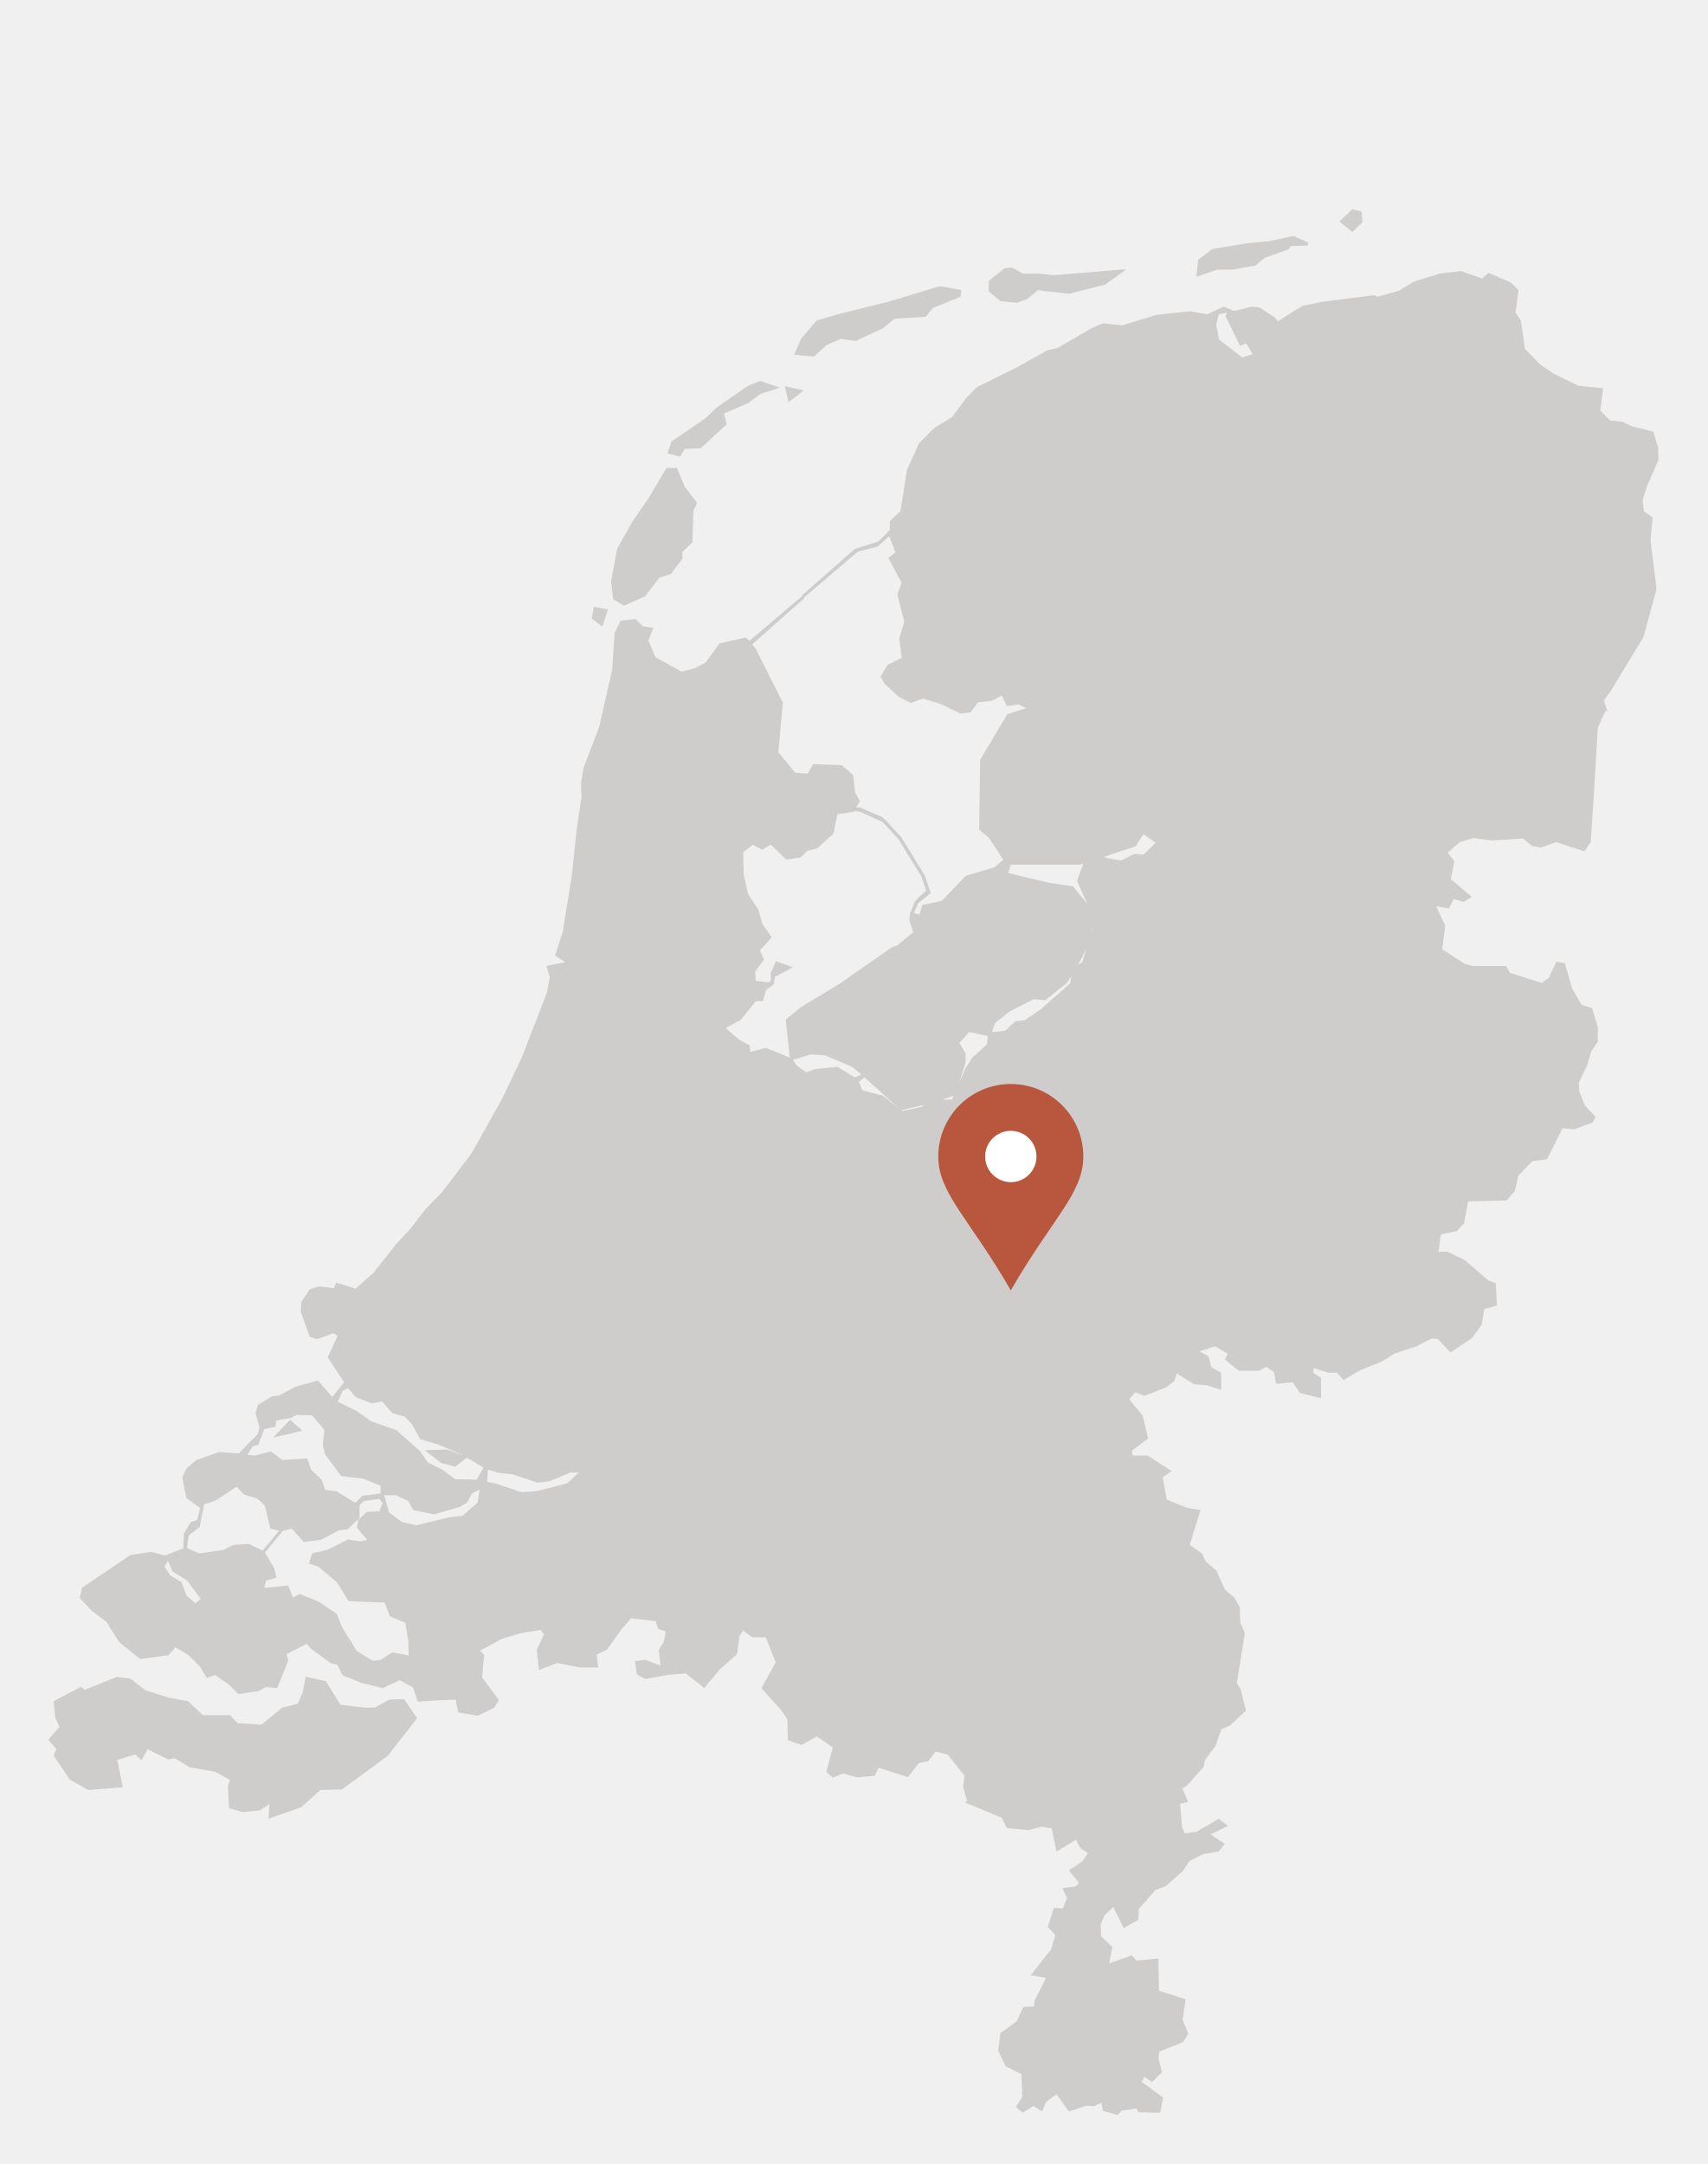
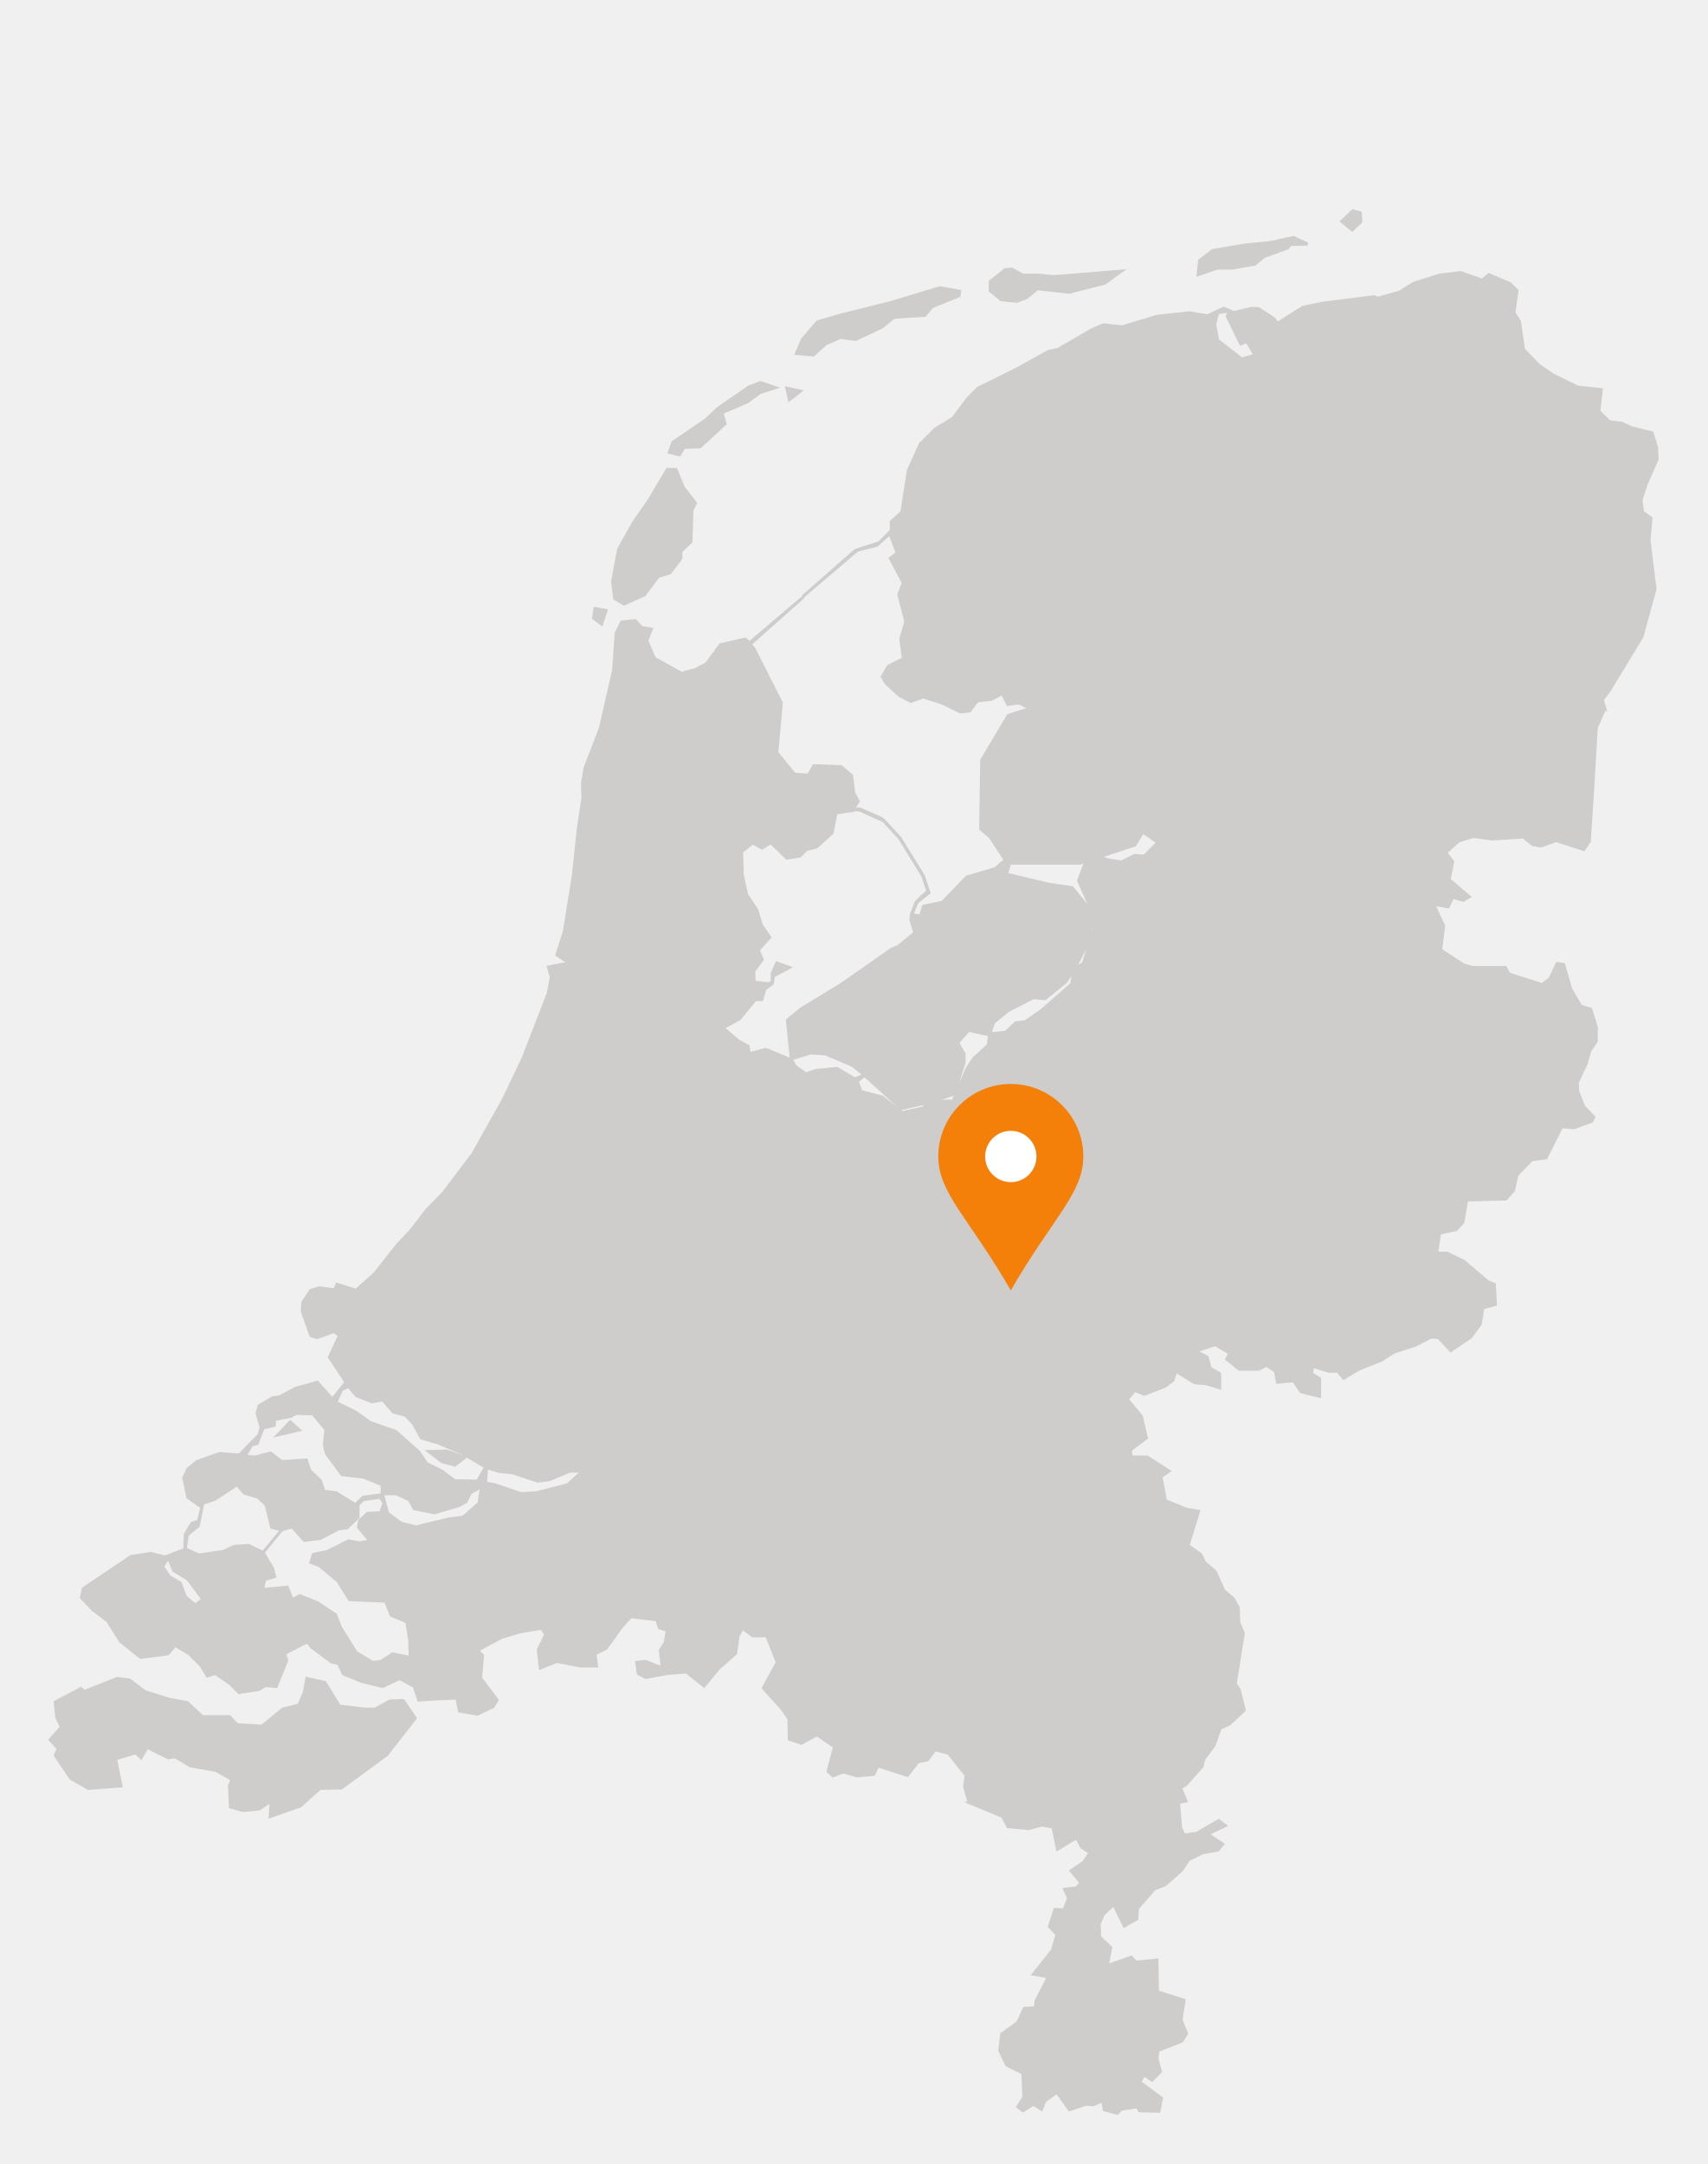
<svg xmlns="http://www.w3.org/2000/svg" viewBox="0 0 340 431" role="img" aria-label="Map of the Netherlands with a pin on Wageningen University">
  <path fill="#cfcdcc" stroke="#cfcdcc" stroke-width="0.6" fill-rule="evenodd" d="M 319.6 141.1 L 319.1 139.4 L 320.5 137.5 L 327.0 126.8 L 329.6 117.3 L 328.4 107.6 L 328.8 103.2 L 327.1 102.0 L 326.8 99.6 L 327.8 96.5 L 330.0 91.5 L 329.9 89.1 L 329.0 86.2 L 324.9 85.2 L 323.0 84.3 L 320.5 84.0 L 318.4 81.9 L 318.9 77.6 L 314.2 77.1 L 309.3 74.7 L 306.5 72.8 L 303.4 69.6 L 302.6 64.0 L 301.5 62.3 L 302.1 57.9 L 300.7 56.5 L 296.5 54.7 L 295.2 55.8 L 290.9 54.3 L 286.7 54.8 L 281.6 56.4 L 278.7 58.2 L 274.4 59.4 L 273.6 59.1 L 263.4 60.4 L 259.5 61.2 L 254.4 64.4 L 253.7 63.5 L 250.7 61.5 L 249.3 61.4 L 245.5 62.3 L 244.9 61.9 L 244.4 63.0 L 247.1 68.5 L 248.3 68.0 L 249.8 70.5 L 252.8 71.6 L 252.2 76.9 L 250.1 78.9 L 250.2 81.4 L 248.8 82.6 L 247.1 85.4 L 248.1 88.7 L 245.6 91.9 L 243.7 95.8 L 243.5 100.0 L 246.1 102.9 L 250.7 103.1 L 253.2 105.0 L 255.1 105.8 L 257.5 106.8 L 260.8 98.1 L 262.8 94.2 L 265.8 92.9 L 266.2 91.7 L 269.3 90.6 L 273.0 91.9 L 274.5 93.8 L 275.8 97.0 L 277.2 96.2 L 277.8 98.7 L 280.3 100.6 L 281.7 104.2 L 286.6 102.1 L 290.1 102.4 L 306.7 119.8 L 313.3 129.1 L 315.7 130.4 L 313.2 136.3 L 315.2 136.3 L 317.9 140.1 L 319.6 141.1 Z M 270.9 42.4 L 269.4 42.0 L 267.2 44.1 L 269.3 45.8 L 271.0 44.2 L 270.9 42.4 Z M 159.4 77.9 L 156.7 77.3 L 157.2 79.6 L 159.4 77.9 Z M 154.4 77.2 L 151.4 76.2 L 149.1 77.1 L 142.9 81.4 L 140.6 83.6 L 134.0 88.1 L 133.3 90.1 L 135.3 90.6 L 136.2 89.1 L 139.4 89.0 L 144.4 84.4 L 143.8 82.2 L 148.9 80.0 L 151.3 78.2 L 154.4 77.2 Z M 244.9 61.9 L 243.7 61.4 L 240.5 62.9 L 236.9 62.3 L 230.4 63.0 L 223.5 65.1 L 219.7 64.7 L 217.4 65.7 L 210.7 69.6 L 208.8 70.0 L 202.5 73.5 L 194.8 77.3 L 192.7 79.4 L 189.8 83.3 L 186.2 85.5 L 183.3 88.4 L 180.9 93.7 L 179.6 102.0 L 177.5 103.9 L 177.5 105.7 L 175.1 108.1 L 170.4 109.6 L 159.9 118.8 L 170.7 109.6 L 174.6 108.6 L 177.2 106.3 L 178.7 110.1 L 177.3 111.2 L 179.9 116.1 L 179.0 118.4 L 180.4 123.8 L 179.4 127.2 L 179.9 131.2 L 176.9 132.7 L 175.7 134.8 L 176.5 136.1 L 179.1 138.5 L 181.4 139.7 L 183.8 138.8 L 187.6 140.0 L 191.3 141.8 L 193.1 141.6 L 194.6 139.6 L 197.4 139.3 L 199.6 138.1 L 200.7 140.3 L 202.9 140.0 L 205.2 141.1 L 206.2 140.3 L 208.2 140.8 L 212.0 145.3 L 214.1 144.0 L 216.1 145.6 L 218.7 146.2 L 220.6 145.2 L 222.7 143.0 L 223.2 141.5 L 226.7 140.5 L 228.8 144.0 L 231.1 143.1 L 231.6 144.2 L 234.0 142.7 L 233.4 141.2 L 235.7 140.9 L 239.0 138.9 L 246.2 133.8 L 248.3 130.8 L 250.3 128.7 L 254.1 129.1 L 256.6 131.7 L 261.6 128.0 L 264.5 122.7 L 259.1 114.1 L 259.5 109.6 L 254.3 107.6 L 255.1 105.8 L 253.2 105.0 L 250.7 103.1 L 246.1 102.9 L 243.5 100.0 L 243.7 95.8 L 245.6 91.9 L 248.1 88.7 L 247.1 85.4 L 248.8 82.6 L 250.2 81.4 L 250.1 78.9 L 252.2 76.9 L 252.8 71.6 L 250.1 70.7 L 247.3 71.5 L 242.5 67.8 L 241.9 64.6 L 242.5 62.3 L 244.9 61.9 Z M 191.1 58.0 L 187.2 57.3 L 177.3 60.3 L 166.9 62.9 L 162.8 64.1 L 159.8 67.6 L 158.6 70.4 L 162.0 70.7 L 164.4 68.5 L 167.4 67.2 L 170.4 67.6 L 175.7 65.1 L 178.0 63.2 L 184.2 62.8 L 185.6 61.1 L 191.0 58.9 L 191.1 58.0 Z M 206.7 54.8 L 203.7 54.8 L 201.5 53.6 L 200.2 53.7 L 197.2 56.1 L 197.2 57.9 L 199.4 59.7 L 202.5 60.0 L 204.4 59.3 L 206.6 57.5 L 212.9 58.2 L 220.0 56.4 L 223.3 54.0 L 210.0 55.1 L 206.7 54.8 Z M 260.4 48.6 L 257.6 47.3 L 253.0 48.3 L 248.0 48.8 L 241.5 49.9 L 238.9 51.9 L 238.6 54.7 L 242.4 53.4 L 245.4 53.4 L 249.9 52.6 L 251.7 51.1 L 256.4 49.4 L 257.0 48.7 L 260.4 48.6 Z M 319.6 141.1 L 317.9 140.1 L 315.2 136.3 L 313.2 136.3 L 315.7 130.4 L 313.3 129.1 L 306.7 119.8 L 290.1 102.4 L 286.6 102.1 L 281.7 104.2 L 280.3 100.6 L 277.8 98.7 L 277.2 96.2 L 275.8 97.0 L 274.5 93.8 L 273.0 91.9 L 269.3 90.6 L 266.2 91.7 L 265.8 92.9 L 262.8 94.2 L 260.8 98.1 L 257.5 106.8 L 255.1 105.8 L 254.3 107.6 L 259.5 109.6 L 259.1 114.1 L 264.5 122.7 L 261.6 128.0 L 256.6 131.7 L 254.1 129.1 L 250.3 128.7 L 248.3 130.8 L 246.2 133.8 L 239.0 138.9 L 240.4 140.9 L 245.8 147.1 L 242.0 151.4 L 239.0 153.1 L 242.0 161.1 L 244.0 163.4 L 245.8 162.0 L 249.6 163.3 L 251.4 164.8 L 256.1 164.2 L 256.1 165.5 L 259.2 167.8 L 260.9 172.0 L 265.0 170.1 L 266.6 171.7 L 268.0 170.2 L 272.1 171.7 L 271.6 167.4 L 274.9 164.6 L 280.0 163.5 L 287.7 167.0 L 287.9 169.8 L 290.5 167.5 L 293.4 166.6 L 297.2 167.1 L 303.4 166.7 L 305.2 168.2 L 306.9 168.5 L 309.9 167.4 L 315.4 169.2 L 316.5 167.6 L 317.2 156.8 L 317.9 144.9 L 319.6 141.1 Z M 287.9 169.8 L 287.7 167.0 L 280.0 163.5 L 274.9 164.6 L 271.6 167.4 L 272.1 171.7 L 268.0 170.2 L 266.6 171.7 L 265.0 170.1 L 260.9 172.0 L 259.2 167.8 L 256.1 165.5 L 256.1 164.2 L 251.4 164.8 L 249.6 163.3 L 245.8 162.0 L 244.0 163.4 L 242.0 161.1 L 239.0 153.1 L 242.0 151.4 L 245.8 147.1 L 240.4 140.9 L 239.0 138.9 L 235.7 140.9 L 233.4 141.2 L 234.0 142.7 L 231.6 144.2 L 231.1 143.1 L 228.8 144.0 L 226.7 140.5 L 223.2 141.5 L 222.7 143.0 L 220.6 145.2 L 218.7 146.2 L 216.1 145.6 L 214.1 144.0 L 212.0 145.3 L 214.0 147.9 L 216.6 148.4 L 219.1 150.0 L 222.6 153.0 L 224.3 157.9 L 226.1 160.8 L 223.6 163.3 L 227.6 165.7 L 230.6 167.8 L 227.9 170.5 L 225.9 170.4 L 223.3 171.7 L 220.4 171.2 L 216.0 172.2 L 214.8 175.4 L 217.3 181.0 L 217.7 184.4 L 217.9 184.7 L 219.7 185.0 L 221.6 187.7 L 222.9 190.8 L 225.0 189.5 L 226.1 190.6 L 229.7 186.7 L 231.3 185.9 L 233.5 187.3 L 234.9 189.7 L 237.5 191.9 L 237.7 195.0 L 238.9 196.4 L 238.2 199.8 L 239.8 201.0 L 239.3 203.5 L 235.8 204.7 L 234.9 211.5 L 236.0 214.2 L 237.4 214.3 L 238.3 217.4 L 239.8 219.8 L 239.3 221.1 L 241.3 224.2 L 244.2 223.4 L 247.0 224.5 L 257.1 224.4 L 257.0 223.1 L 260.7 221.8 L 263.5 222.3 L 264.6 224.9 L 268.7 230.3 L 270.1 231.1 L 272.0 230.6 L 275.0 231.1 L 277.9 230.4 L 279.8 233.0 L 282.5 231.5 L 284.7 232.6 L 284.9 235.7 L 284.0 237.5 L 288.4 239.1 L 292.1 239.0 L 299.9 238.8 L 301.4 237.1 L 302.1 234.0 L 305.0 231.0 L 307.9 230.6 L 311.0 224.4 L 313.5 224.6 L 317.0 223.3 L 317.4 222.5 L 315.4 220.4 L 314.2 217.4 L 314.1 215.6 L 315.9 211.8 L 316.6 209.3 L 317.9 207.4 L 317.9 204.6 L 316.8 201.0 L 314.8 200.4 L 312.8 197.0 L 311.4 192.1 L 310.1 191.9 L 308.7 194.9 L 307.1 196.1 L 300.5 194.0 L 299.8 192.7 L 293.3 192.7 L 291.5 192.2 L 286.9 189.2 L 287.5 184.4 L 285.5 180.1 L 288.4 180.6 L 289.3 178.7 L 291.4 179.3 L 292.6 178.6 L 288.6 175.2 L 289.3 171.6 L 287.9 169.8 Z M 216.0 172.2 L 220.4 171.2 L 219.6 170.9 L 216.0 172.2 Z M 212.0 145.3 L 208.2 140.8 L 206.2 140.3 L 205.2 141.1 L 200.8 142.5 L 195.5 151.4 L 195.3 165.1 L 197.2 166.7 L 200.2 171.3 L 198.2 173.0 L 192.5 174.7 L 187.7 179.7 L 183.9 180.5 L 183.3 182.5 L 181.6 182.1 L 182.6 179.7 L 185.0 177.8 L 183.9 174.5 L 179.3 167.0 L 176.1 163.5 L 175.5 163.0 L 171.2 161.1 L 169.9 161.2 L 171.4 161.4 L 176.0 163.5 L 179.2 167.0 L 183.8 174.5 L 184.8 177.5 L 183.1 179.0 L 182.4 179.8 L 181.5 182.1 L 181.4 183.2 L 182.2 185.8 L 178.9 188.5 L 177.5 189.1 L 167.5 196.1 L 159.6 200.9 L 156.8 203.2 L 157.6 210.9 L 161.4 209.7 L 164.4 209.9 L 169.8 212.2 L 172.1 214.1 L 179.5 220.8 L 185.1 219.5 L 190.0 217.9 L 192.0 211.6 L 192.0 209.9 L 190.7 207.7 L 192.9 205.2 L 197.0 206.1 L 197.9 203.6 L 200.9 201.2 L 205.8 198.7 L 208.1 198.9 L 212.2 195.6 L 213.9 193.1 L 216.4 188.2 L 217.2 184.8 L 217.2 181.3 L 213.5 176.8 L 208.8 176.1 L 200.4 174.1 L 201.1 171.9 L 215.1 171.9 L 226.0 168.3 L 227.6 165.7 L 223.6 163.3 L 226.1 160.8 L 224.3 157.9 L 222.6 153.0 L 219.1 150.0 L 216.6 148.4 L 214.0 147.9 L 212.0 145.3 Z M 292.1 239.0 L 288.4 239.1 L 284.0 237.5 L 284.9 235.7 L 284.7 232.6 L 282.5 231.5 L 279.8 233.0 L 277.9 230.4 L 275.0 231.1 L 272.0 230.6 L 270.1 231.1 L 268.7 230.3 L 264.6 224.9 L 263.5 222.3 L 260.7 221.8 L 257.0 223.1 L 257.1 224.4 L 247.0 224.5 L 244.2 223.4 L 241.3 224.2 L 239.3 221.1 L 239.8 219.8 L 238.3 217.4 L 237.4 214.3 L 236.0 214.2 L 234.9 211.5 L 235.8 204.7 L 239.3 203.5 L 239.8 201.0 L 238.2 199.8 L 238.9 196.4 L 237.7 195.0 L 237.5 191.9 L 234.9 189.7 L 233.5 187.3 L 231.3 185.9 L 229.7 186.7 L 226.1 190.6 L 225.0 189.5 L 222.9 190.8 L 221.6 187.7 L 219.7 185.0 L 217.9 184.7 L 215.8 191.8 L 213.9 193.1 L 213.4 196.0 L 207.5 201.2 L 204.2 203.5 L 202.3 203.7 L 200.3 205.6 L 197.1 205.9 L 196.8 208.2 L 193.9 210.8 L 192.5 213.0 L 189.8 219.3 L 185.2 219.3 L 183.8 220.7 L 179.6 221.6 L 178.7 225.2 L 180.1 225.4 L 182.5 227.7 L 182.6 231.9 L 185.1 232.6 L 187.5 235.2 L 186.4 242.3 L 184.2 244.2 L 186.2 245.7 L 189.5 244.5 L 192.1 241.5 L 192.8 244.5 L 192.4 248.4 L 194.8 250.8 L 195.1 254.6 L 197.0 256.3 L 198.0 258.5 L 198.1 261.5 L 196.4 262.7 L 192.6 261.1 L 190.9 259.4 L 186.4 257.2 L 182.8 256.9 L 180.8 258.1 L 177.9 259.2 L 175.0 259.3 L 173.7 260.8 L 168.5 259.7 L 166.6 258.1 L 165.2 258.2 L 163.2 260.5 L 161.0 259.4 L 157.1 266.4 L 155.5 270.1 L 153.4 270.1 L 152.8 271.7 L 150.7 272.1 L 151.0 274.1 L 148.4 274.0 L 146.5 274.1 L 146.1 275.4 L 148.7 276.4 L 148.3 279.3 L 146.1 279.1 L 147.5 280.8 L 150.1 282.1 L 151.7 284.4 L 154.1 283.5 L 157.6 285.5 L 157.6 288.4 L 159.6 289.5 L 164.0 289.5 L 166.4 290.7 L 169.6 289.9 L 170.7 290.3 L 175.5 287.9 L 176.7 283.2 L 179.5 279.1 L 182.5 280.5 L 185.4 279.9 L 186.4 278.0 L 191.0 279.7 L 192.4 278.1 L 195.0 277.8 L 198.8 279.2 L 200.6 282.1 L 203.7 283.5 L 204.3 284.8 L 206.8 285.6 L 207.9 287.4 L 210.8 288.3 L 216.8 287.4 L 217.8 287.5 L 218.1 285.1 L 220.2 284.8 L 222.0 288.2 L 225.1 288.8 L 228.3 286.4 L 227.3 282.1 L 224.5 278.7 L 226.0 276.9 L 227.9 277.7 L 232.0 276.1 L 233.6 274.9 L 234.2 273.1 L 237.9 275.4 L 240.3 275.6 L 242.9 276.4 L 242.9 273.6 L 241.0 272.5 L 240.4 270.3 L 238.1 269.1 L 242.0 267.8 L 244.9 269.5 L 244.3 270.7 L 246.8 272.7 L 250.7 272.7 L 252.2 271.9 L 254.0 273.1 L 254.4 275.3 L 257.6 275.0 L 259.1 277.2 L 262.8 278.1 L 262.8 274.6 L 261.2 273.6 L 261.4 272.1 L 264.6 273.1 L 266.4 273.1 L 267.6 274.5 L 270.6 272.7 L 275.1 270.9 L 277.6 269.3 L 281.9 267.9 L 285.0 266.3 L 286.5 266.4 L 288.9 269.0 L 292.9 266.3 L 294.8 263.7 L 295.3 260.5 L 297.8 259.8 L 297.6 255.8 L 296.3 255.3 L 291.5 251.2 L 288.2 249.6 L 286.1 249.6 L 286.7 245.6 L 290.0 244.9 L 291.3 243.5 L 292.1 239.0 Z M 171.5 217.4 L 168.2 216.9 L 164.6 224.6 L 164.1 227.2 L 162.1 231.0 L 156.2 230.6 L 149.9 232.6 L 148.9 226.2 L 149.6 223.8 L 150.8 223.0 L 148.4 219.3 L 149.7 216.9 L 147.2 213.9 L 145.9 216.0 L 144.8 215.8 L 142.9 217.4 L 140.0 217.4 L 140.2 218.8 L 138.7 220.8 L 135.3 220.8 L 133.1 223.0 L 130.7 224.4 L 129.1 224.4 L 130.7 227.7 L 133.2 230.7 L 137.2 233.1 L 135.7 234.0 L 135.8 236.3 L 134.1 236.5 L 132.3 235.4 L 130.6 236.1 L 128.9 238.5 L 131.6 240.6 L 131.7 244.9 L 135.2 246.5 L 131.9 248.3 L 129.8 253.1 L 133.4 252.6 L 134.3 254.2 L 131.0 255.0 L 133.4 258.4 L 134.5 259.3 L 136.0 263.3 L 140.5 262.0 L 141.1 264.6 L 142.5 266.3 L 145.7 268.2 L 146.0 270.6 L 148.1 271.0 L 148.4 274.0 L 151.0 274.1 L 150.7 272.1 L 152.8 271.7 L 153.4 270.1 L 155.5 270.1 L 157.1 266.4 L 161.0 259.4 L 163.2 260.5 L 165.2 258.2 L 166.6 258.1 L 168.5 259.7 L 173.7 260.8 L 175.0 259.3 L 177.9 259.2 L 180.8 258.1 L 182.8 256.9 L 186.4 257.2 L 190.9 259.4 L 192.6 261.1 L 196.4 262.7 L 198.1 261.5 L 198.0 258.5 L 197.0 256.3 L 195.1 254.6 L 194.8 250.8 L 192.4 248.4 L 192.8 244.5 L 192.1 241.5 L 189.5 244.5 L 186.2 245.7 L 184.2 244.2 L 186.4 242.3 L 187.5 235.2 L 185.1 232.6 L 182.6 231.9 L 182.5 227.7 L 180.1 225.4 L 178.7 225.2 L 179.6 221.6 L 175.7 218.5 L 171.5 217.4 Z M 119.8 124.3 L 120.7 121.6 L 118.5 121.2 L 118.2 123.1 L 119.8 124.3 Z M 169.9 161.2 L 170.9 159.6 L 170.0 157.9 L 169.6 154.5 L 167.5 152.7 L 162.1 152.5 L 161.0 154.4 L 158.2 154.2 L 154.7 149.9 L 155.6 140.0 L 150.2 129.3 L 149.4 128.3 L 160.0 118.9 L 149.3 128.0 L 148.4 127.3 L 143.5 128.4 L 140.7 132.2 L 138.4 133.4 L 135.7 134.1 L 130.3 131.1 L 128.8 127.6 L 129.7 125.3 L 127.8 125.0 L 126.5 123.6 L 123.8 123.9 L 122.7 126.1 L 122.2 133.5 L 119.6 144.9 L 116.5 153.0 L 116.0 156.0 L 116.1 158.9 L 115.2 164.8 L 114.2 174.2 L 112.4 185.5 L 110.9 190.2 L 113.4 191.8 L 109.2 192.6 L 109.8 194.6 L 109.2 197.8 L 104.2 210.7 L 110.0 213.2 L 110.4 212.3 L 114.0 212.6 L 112.0 217.2 L 110.3 218.7 L 109.4 225.4 L 113.2 226.0 L 115.7 225.8 L 118.8 223.8 L 120.1 224.4 L 121.6 223.4 L 123.2 223.7 L 123.3 226.2 L 129.1 224.4 L 130.7 224.4 L 133.1 223.0 L 135.3 220.8 L 138.7 220.8 L 140.2 218.8 L 140.0 217.4 L 142.9 217.4 L 144.8 215.8 L 145.9 216.0 L 147.2 213.9 L 149.7 216.9 L 148.4 219.3 L 150.8 223.0 L 149.6 223.8 L 148.9 226.2 L 149.9 232.6 L 156.2 230.6 L 162.1 231.0 L 164.1 227.2 L 164.6 224.6 L 168.2 216.9 L 171.5 217.4 L 170.7 215.4 L 172.2 214.1 L 170.2 214.9 L 166.7 212.8 L 162.5 213.2 L 160.5 213.9 L 158.4 212.4 L 157.6 211.1 L 152.5 209.0 L 149.2 209.9 L 149.0 208.4 L 147.0 207.3 L 144.0 204.7 L 147.3 202.9 L 150.4 199.1 L 151.7 199.1 L 152.3 197.0 L 153.8 195.9 L 153.9 195.3 L 154.0 194.4 L 157.2 192.7 L 154.7 191.8 L 153.8 193.8 L 153.8 195.5 L 153.3 195.9 L 152.6 195.9 L 150.2 195.6 L 150.1 193.4 L 151.8 191.1 L 151.0 189.2 L 153.3 186.7 L 151.6 184.2 L 150.7 181.2 L 148.7 178.2 L 147.8 174.2 L 147.7 169.6 L 149.9 167.9 L 151.8 168.9 L 153.5 167.8 L 156.7 170.9 L 159.3 170.5 L 160.6 169.2 L 162.6 168.7 L 165.7 165.9 L 166.5 161.9 L 169.9 161.4 Z M 136.1 97.1 L 134.6 93.5 L 132.9 93.5 L 129.4 99.4 L 126.1 104.2 L 123.2 109.4 L 122.0 115.8 L 122.4 119.2 L 124.3 120.3 L 128.3 118.5 L 131.1 114.8 L 133.4 114.1 L 135.6 111.2 L 135.6 109.8 L 137.6 107.9 L 137.8 101.6 L 138.5 100.2 L 136.1 97.1 Z M 92.5 290.3 L 89.0 289.0 L 85.4 289.1 L 88.0 291.1 L 90.6 291.8 L 92.5 290.3 Z M 59.6 284.8 L 57.8 283.2 L 55.3 285.8 L 59.6 284.8 Z M 129.1 224.4 L 123.3 226.2 L 123.2 223.7 L 121.6 223.4 L 120.1 224.4 L 118.8 223.8 L 115.7 225.8 L 113.2 226.0 L 109.4 225.4 L 110.3 218.7 L 112.0 217.2 L 114.0 212.6 L 110.4 212.3 L 110.0 213.2 L 104.2 210.7 L 100.3 218.9 L 94.2 229.8 L 88.3 237.6 L 84.9 241.1 L 81.9 245.0 L 79.1 248.0 L 74.6 253.7 L 70.9 257.0 L 67.1 255.8 L 66.7 256.9 L 63.6 256.5 L 61.9 257.0 L 60.3 259.4 L 60.2 261.2 L 61.9 266.0 L 63.1 266.4 L 66.5 265.2 L 67.6 266.0 L 65.6 270.3 L 68.9 275.3 L 66.2 278.7 L 63.2 275.3 L 58.9 276.5 L 55.7 278.2 L 54.3 278.4 L 51.6 280.0 L 51.2 281.5 L 52.0 284.3 L 51.6 285.8 L 49.9 287.5 L 50.1 287.8 L 51.2 287.5 L 52.4 284.4 L 54.6 283.9 L 54.7 282.7 L 57.9 282.1 L 59.0 281.5 L 62.3 281.6 L 64.9 284.7 L 64.6 287.8 L 65.0 289.5 L 68.1 293.7 L 72.4 294.2 L 76.1 295.7 L 76.1 297.5 L 78.9 297.5 L 81.5 298.7 L 82.5 300.5 L 86.5 301.3 L 91.3 299.9 L 92.8 299.1 L 93.7 297.3 L 95.9 296.1 L 96.7 295.4 L 96.9 292.3 L 99.6 293.1 L 102.0 293.3 L 107.1 295.0 L 109.4 294.7 L 113.5 293.0 L 115.9 293.0 L 116.6 292.7 L 119.2 292.0 L 124.3 287.8 L 125.8 284.3 L 127.4 282.8 L 129.3 281.9 L 133.4 282.0 L 136.9 279.3 L 140.8 278.1 L 146.1 279.1 L 148.3 279.3 L 148.7 276.4 L 146.1 275.4 L 146.5 274.1 L 148.4 274.0 L 148.1 271.0 L 146.0 270.6 L 145.7 268.2 L 142.5 266.3 L 141.1 264.6 L 140.5 262.0 L 136.0 263.3 L 134.5 259.3 L 133.4 258.4 L 131.0 255.0 L 134.3 254.2 L 133.4 252.6 L 129.8 253.1 L 131.9 248.3 L 135.2 246.5 L 131.7 244.9 L 131.6 240.6 L 128.9 238.5 L 130.6 236.1 L 132.3 235.4 L 134.1 236.5 L 135.8 236.3 L 135.7 234.0 L 137.2 233.1 L 133.2 230.7 L 130.7 227.7 L 129.1 224.4 Z M 68.0 276.8 L 69.4 276.1 L 71.0 278.0 L 74.1 279.2 L 76.2 278.8 L 78.3 281.2 L 80.8 281.9 L 82.3 283.5 L 83.9 286.4 L 87.3 287.4 L 92.2 289.5 L 96.7 292.2 L 95.1 295.0 L 90.5 294.9 L 88.0 293.0 L 85.0 291.5 L 83.4 289.2 L 78.8 285.1 L 73.7 283.3 L 70.9 281.3 L 66.9 279.3 L 68.0 276.8 Z M 23.3 334.3 L 16.8 336.9 L 16.1 336.3 L 11.0 339.0 L 11.3 342.0 L 12.2 344.0 L 10.0 346.5 L 11.6 348.3 L 11.0 349.6 L 14.1 354.2 L 17.6 356.2 L 24.1 355.7 L 23.0 350.3 L 27.0 349.1 L 28.1 350.1 L 29.3 348.0 L 33.5 350.1 L 34.9 349.9 L 37.9 351.7 L 43.0 352.6 L 46.2 354.4 L 45.7 355.7 L 45.9 359.9 L 48.4 360.6 L 51.6 360.3 L 54.0 358.7 L 53.8 361.8 L 59.8 359.7 L 63.7 356.2 L 68.0 356.1 L 77.0 349.5 L 82.7 342.2 L 80.3 338.7 L 77.6 338.8 L 74.7 340.4 L 72.6 340.4 L 67.6 339.8 L 64.7 335.1 L 61.1 334.3 L 60.6 337.1 L 59.5 339.6 L 56.3 340.4 L 52.2 343.8 L 47.2 343.5 L 45.7 341.9 L 40.3 341.9 L 37.3 339.1 L 33.5 338.4 L 28.8 336.9 L 25.8 334.6 L 23.3 334.3 Z M 50.1 287.8 L 49.9 287.5 L 47.7 289.8 L 43.7 289.5 L 39.2 291.1 L 37.4 292.6 L 36.6 294.3 L 37.4 298.2 L 40.2 300.2 L 39.5 303.0 L 38.2 303.4 L 36.9 305.6 L 36.8 308.6 L 32.9 310.1 L 30.0 309.4 L 26.1 310.0 L 16.6 316.4 L 16.2 318.2 L 18.5 320.6 L 21.4 322.8 L 24.0 326.9 L 28.0 330.1 L 33.4 329.4 L 34.9 327.7 L 37.7 329.4 L 40.1 331.8 L 41.3 333.8 L 42.9 333.3 L 45.8 335.3 L 47.6 337.1 L 51.5 336.5 L 52.9 335.7 L 55.0 335.9 L 57.1 330.7 L 56.7 329.3 L 61.2 327.0 L 62.1 328.1 L 66.0 331.0 L 67.4 331.3 L 68.4 333.4 L 72.1 334.9 L 76.2 335.9 L 79.6 334.3 L 82.5 335.9 L 83.4 338.6 L 86.2 338.4 L 85.4 337.4 L 85.1 333.1 L 86.1 331.9 L 81.4 321.3 L 82.8 316.2 L 82.1 313.4 L 79.1 309.4 L 79.1 307.4 L 81.0 304.9 L 82.9 304.1 L 79.9 303.4 L 77.2 301.4 L 76.2 297.7 L 72.3 298.2 L 70.8 299.7 L 66.9 297.3 L 64.5 297.0 L 63.8 294.9 L 61.7 292.9 L 61.0 290.8 L 56.1 291.1 L 53.9 289.4 L 50.8 290.2 L 48.8 290.0 L 50.1 287.8 Z M 47.2 295.7 L 48.7 297.4 L 51.4 298.2 L 53.0 299.7 L 54.1 304.2 L 56.1 304.7 L 52.4 309.2 L 49.5 307.8 L 46.6 308.0 L 44.5 309.0 L 39.6 309.7 L 36.9 308.5 L 37.3 305.7 L 39.5 303.9 L 40.4 299.4 L 42.8 298.6 L 47.2 295.7 Z M 71.3 299.7 L 72.3 298.7 L 75.7 298.2 L 76.5 299.3 L 75.8 301.3 L 73.2 301.4 L 71.6 302.9 L 71.4 304.2 L 73.7 306.9 L 71.6 307.3 L 69.4 306.9 L 65.2 309.0 L 62.4 309.6 L 61.9 311.2 L 63.6 311.8 L 67.3 314.9 L 69.6 318.6 L 76.8 318.9 L 77.9 321.7 L 81.0 323.0 L 81.6 326.7 L 81.7 330.1 L 78.2 329.4 L 75.9 330.9 L 74.2 331.1 L 70.9 329.1 L 67.9 324.3 L 66.8 321.6 L 63.2 319.2 L 59.7 317.8 L 58.2 318.6 L 57.2 316.1 L 52.3 316.6 L 52.7 314.6 L 54.7 314.0 L 54.3 312.4 L 52.4 309.2 L 56.1 304.7 L 58.2 304.1 L 60.6 306.8 L 63.8 306.4 L 67.4 304.5 L 69.1 304.3 L 71.3 302.2 L 71.3 299.7 Z M 38.9 319.7 L 36.9 318.0 L 35.9 315.3 L 33.7 314.0 L 32.4 312.0 L 33.5 310.2 L 34.6 312.8 L 37.4 314.5 L 40.4 318.5 L 38.9 319.7 Z M 217.8 287.5 L 216.8 287.4 L 210.8 288.3 L 207.9 287.4 L 206.8 285.6 L 204.3 284.8 L 203.7 283.5 L 200.6 282.1 L 198.8 279.2 L 195.0 277.8 L 192.4 278.1 L 191.0 279.7 L 186.4 278.0 L 185.4 279.9 L 182.5 280.5 L 179.5 279.1 L 176.7 283.2 L 175.5 287.9 L 170.7 290.3 L 169.6 289.9 L 166.4 290.7 L 164.0 289.5 L 159.6 289.5 L 157.6 288.4 L 157.6 285.5 L 154.1 283.5 L 151.7 284.4 L 150.1 282.1 L 147.5 280.8 L 146.1 279.1 L 140.8 278.1 L 136.9 279.3 L 133.4 282.0 L 129.3 281.9 L 127.4 282.8 L 125.8 284.3 L 124.3 287.8 L 119.2 292.0 L 116.6 292.7 L 116.0 293.0 L 113.1 295.7 L 106.9 297.3 L 103.8 297.5 L 98.5 295.7 L 96.7 295.4 L 95.9 296.1 L 95.4 299.4 L 92.2 302.2 L 89.5 302.5 L 82.9 304.1 L 81.0 304.9 L 79.1 307.4 L 79.1 309.4 L 82.1 313.4 L 82.8 316.2 L 81.4 321.3 L 86.1 331.9 L 85.1 333.1 L 85.4 337.4 L 86.2 338.4 L 91.0 338.2 L 91.5 340.8 L 95.1 341.4 L 98.2 339.9 L 99.0 338.6 L 95.7 334.2 L 96.1 329.7 L 95.1 328.7 L 99.9 326.1 L 103.6 325.0 L 107.8 324.3 L 108.7 325.5 L 107.2 328.6 L 107.6 332.2 L 110.9 330.9 L 115.5 331.8 L 118.8 331.8 L 118.5 329.4 L 120.7 328.3 L 123.7 324.1 L 125.6 322.0 L 130.8 322.6 L 131.3 324.2 L 132.9 324.7 L 132.5 327.1 L 131.5 328.7 L 131.9 332.2 L 128.5 330.9 L 126.8 331.1 L 127.1 333.3 L 128.6 334.1 L 132.9 333.3 L 136.7 333.0 L 140.2 335.8 L 143.1 332.3 L 146.5 329.3 L 147.0 325.7 L 147.9 324.3 L 149.9 325.8 L 152.7 325.8 L 154.8 331.1 L 152.0 336.2 L 155.8 340.4 L 157.1 342.3 L 157.2 346.4 L 159.6 347.2 L 162.7 345.5 L 166.2 347.9 L 164.9 352.8 L 165.9 353.7 L 167.9 352.9 L 170.7 353.7 L 174.0 353.4 L 174.8 351.7 L 180.7 353.6 L 182.8 350.9 L 184.7 350.5 L 186.2 348.5 L 188.9 349.2 L 192.4 353.6 L 192.1 355.9 L 193.0 359.0 L 197.4 357.9 L 198.0 352.0 L 201.8 346.5 L 218.6 341.5 L 223.3 337.2 L 218.4 328.6 L 217.5 323.0 L 216.8 321.4 L 215.6 313.2 L 220.0 314.0 L 221.3 315.0 L 223.6 314.8 L 229.4 312.6 L 231.7 315.0 L 232.3 311.0 L 231.2 309.2 L 230.7 305.7 L 226.7 302.5 L 226.0 301.0 L 226.1 298.5 L 225.3 294.1 L 220.7 292.6 L 219.5 291.5 L 219.1 288.6 L 217.8 287.5 Z M 225.1 288.8 L 222.0 288.2 L 220.2 284.8 L 218.1 285.1 L 217.8 287.5 L 219.1 288.6 L 219.5 291.5 L 220.7 292.6 L 225.3 294.1 L 226.1 298.5 L 226.0 301.0 L 226.7 302.5 L 230.7 305.7 L 231.2 309.2 L 232.3 311.0 L 231.7 315.0 L 229.4 312.6 L 223.6 314.8 L 221.3 315.0 L 220.0 314.0 L 215.6 313.2 L 216.8 321.4 L 217.5 323.0 L 218.4 328.6 L 223.3 337.2 L 218.6 341.5 L 201.8 346.5 L 198.0 352.0 L 197.4 357.9 L 193.0 359.0 L 199.7 361.8 L 200.7 363.8 L 204.8 364.2 L 207.5 363.5 L 209.7 363.9 L 210.6 368.3 L 214.4 366.0 L 215.4 367.9 L 217.1 369.0 L 215.8 370.9 L 213.3 372.6 L 215.3 375.0 L 214.4 376.0 L 212.0 376.3 L 212.8 378.0 L 211.9 380.4 L 210.1 380.3 L 209.0 383.7 L 210.5 385.3 L 209.6 388.4 L 205.8 393.2 L 208.8 393.7 L 206.3 398.6 L 206.2 399.9 L 204.0 400.0 L 202.7 402.8 L 199.5 405.1 L 199.1 408.4 L 200.5 411.3 L 203.7 412.9 L 203.9 417.7 L 202.7 419.6 L 203.7 420.4 L 205.8 419.1 L 207.4 420.1 L 208.1 418.4 L 210.5 416.7 L 213.0 420.2 L 216.2 419.1 L 217.7 419.2 L 219.6 418.4 L 219.9 420.2 L 222.5 420.9 L 223.3 420.1 L 226.5 419.6 L 226.9 420.4 L 230.8 420.5 L 231.3 417.9 L 227.0 414.7 L 227.8 413.2 L 229.4 414.3 L 231.1 412.6 L 230.4 410.0 L 230.6 408.4 L 235.4 406.5 L 236.3 405.0 L 235.2 402.3 L 235.8 398.4 L 230.5 396.7 L 230.4 390.4 L 226.2 390.8 L 225.3 389.8 L 220.5 391.5 L 221.2 387.9 L 219.0 385.8 L 218.9 383.2 L 219.7 381.3 L 221.8 379.3 L 223.9 383.6 L 226.4 382.2 L 226.5 380.1 L 229.9 376.2 L 232.0 375.4 L 235.3 372.5 L 236.7 370.4 L 239.5 369.0 L 242.5 368.5 L 243.5 367.3 L 240.5 365.3 L 244.0 363.6 L 242.7 362.6 L 238.4 365.1 L 235.8 365.5 L 235.1 364.0 L 234.7 359.0 L 236.2 358.7 L 235.1 356.1 L 236.2 355.4 L 239.4 351.8 L 239.7 350.4 L 241.8 347.6 L 243.0 344.2 L 244.8 343.4 L 247.8 340.6 L 246.8 336.6 L 246.0 335.3 L 247.6 325.3 L 246.7 323.2 L 246.6 320.2 L 245.6 318.4 L 243.7 316.8 L 242.0 313.0 L 239.9 311.2 L 239.1 309.6 L 236.6 307.8 L 238.7 301.0 L 236.3 300.6 L 232.1 298.9 L 231.2 294.1 L 232.8 293.0 L 228.5 290.2 L 225.3 290.2 L 225.1 288.8 Z" />
  <g transform="translate(201.3 257.0) scale(1.111)">
-     <path fill="#B8573E" d="M 0 0 C -7.5 -13 -13 -17.4 -13 -24 A 13 13 0 1 1 13 -24 C 13 -17.4 7.5 -13 0 0 Z" />
+     <path fill="#F47F09" d="M 0 0 C -7.5 -13 -13 -17.4 -13 -24 A 13 13 0 1 1 13 -24 C 13 -17.4 7.5 -13 0 0 Z" />
    <circle cx="0" cy="-24" r="4.6" fill="#ffffff" />
  </g>
</svg>
